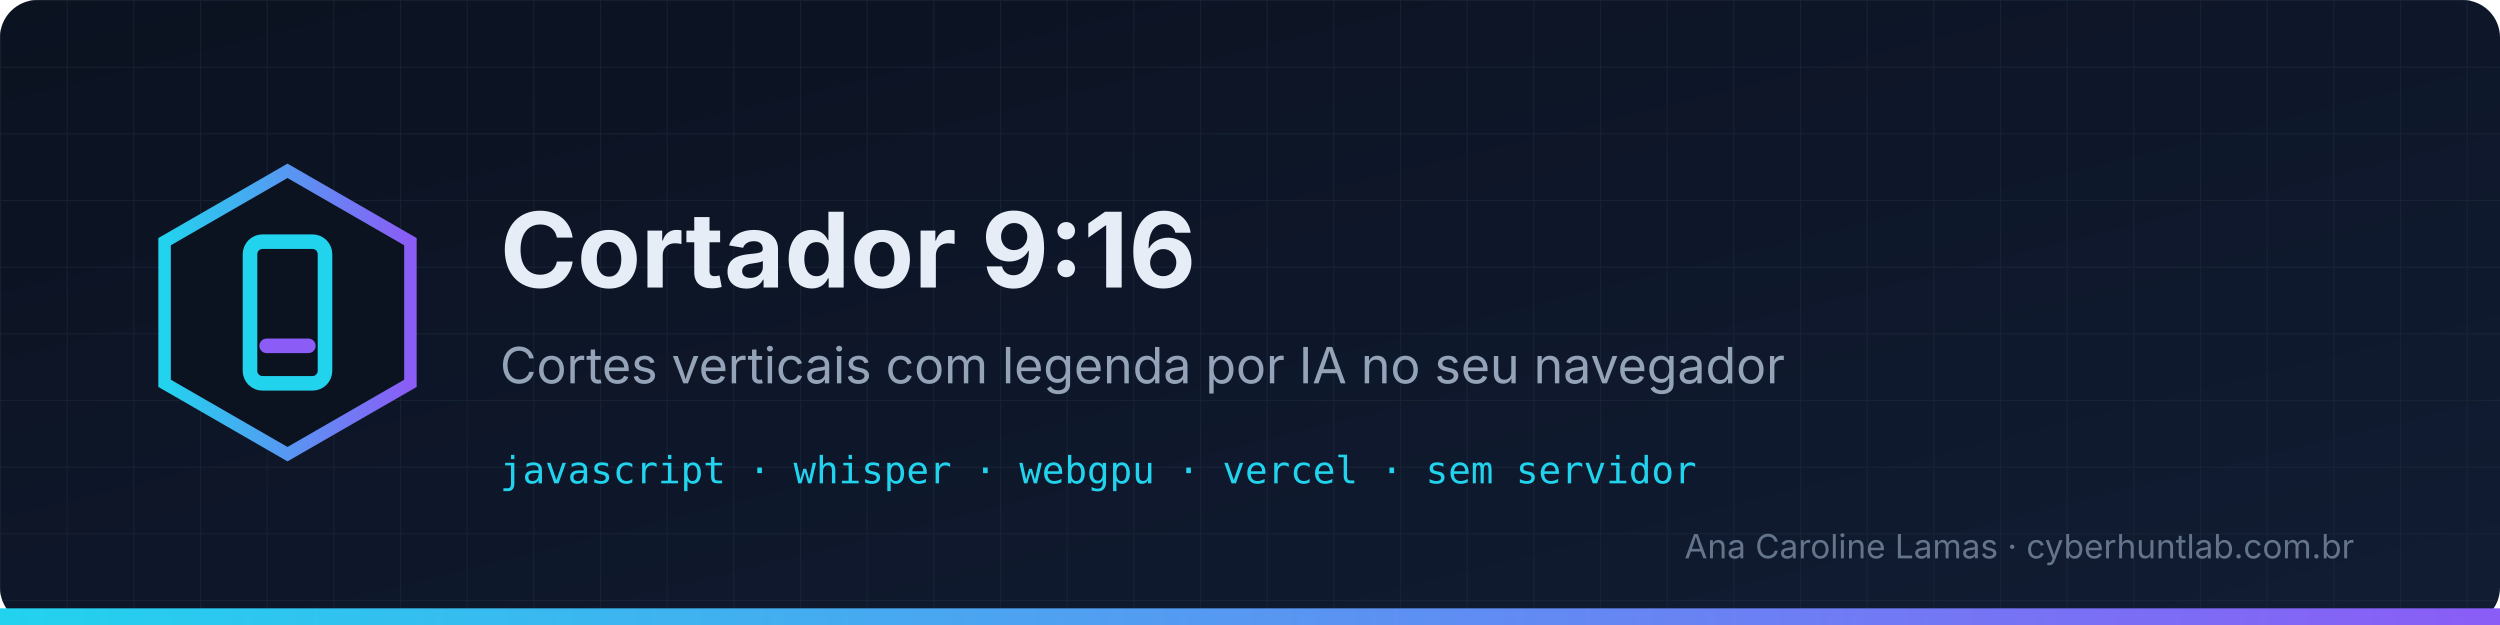
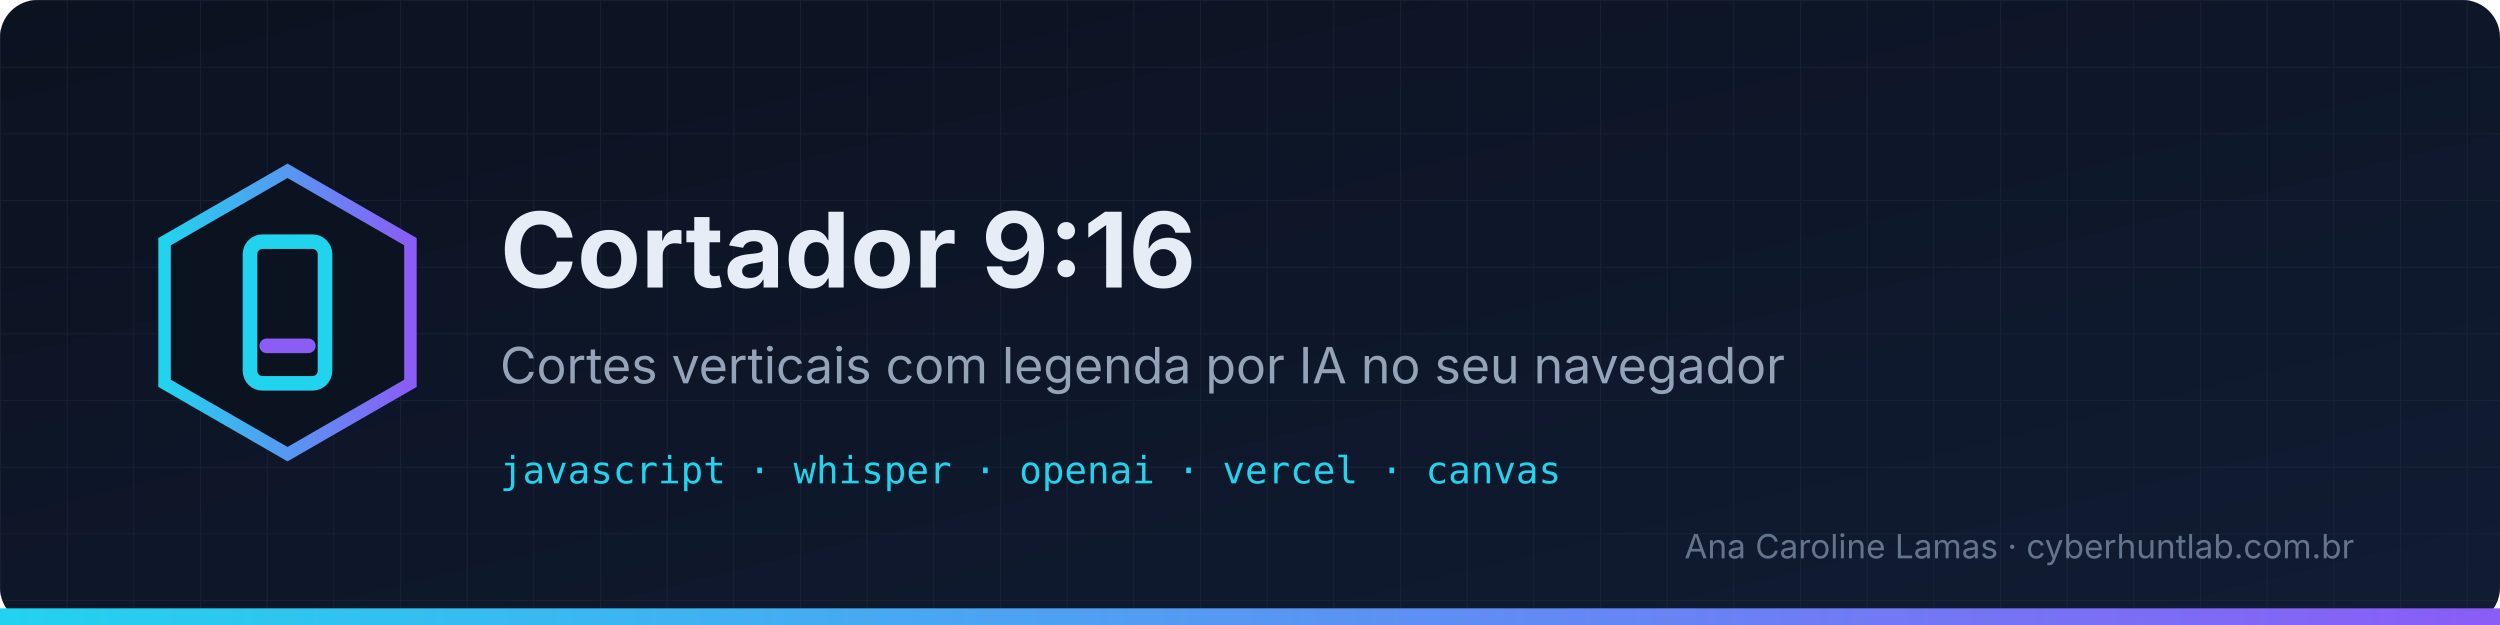
<svg xmlns="http://www.w3.org/2000/svg" width="1200" height="300" viewBox="0 0 1200 300" role="img" aria-label="Cortador 9:16">
  <defs>
    <linearGradient id="bg" x1="0" y1="0" x2="1" y2="1">
      <stop offset="0" stop-color="#0B1220" />
      <stop offset="1" stop-color="#111C33" />
    </linearGradient>
    <linearGradient id="ac" x1="0" y1="0" x2="1" y2="0">
      <stop offset="0" stop-color="#22D3EE" />
      <stop offset="1" stop-color="#8B5CF6" />
    </linearGradient>
    <pattern id="grid" width="32" height="32" patternUnits="userSpaceOnUse">
      <path d="M32 0H0V32" fill="none" stroke="#1E293B" stroke-width="1" />
    </pattern>
  </defs>
  <rect width="1200" height="300" rx="18" fill="url(#bg)" />
  <rect width="1200" height="300" rx="18" fill="url(#grid)" opacity="0.55" />
  <rect x="0" y="292" width="1200" height="8" fill="url(#ac)" />
  <g transform="translate(70 82)">
    <path d="M68 0 127 34v68L68 136 9 102V34Z" fill="#0B1220" stroke="url(#ac)" stroke-width="6" />
    <rect x="50" y="34" width="36" height="68" rx="6" fill="none" stroke="#22D3EE" stroke-width="7" />
    <path d="M58 84h20" stroke="#8B5CF6" stroke-width="7" stroke-linecap="round" />
  </g>
  <text x="240" y="138" font-family="Segoe UI, Inter, Helvetica, Arial, sans-serif" font-size="50" font-weight="700" fill="#E6EDF7">Cortador 9:16</text>
  <text x="240" y="184" font-family="Segoe UI, Inter, Helvetica, Arial, sans-serif" font-size="24" fill="#94A3B8">Cortes verticais com legenda por IA no seu navegador</text>
-   <text x="240" y="232" font-family="JetBrains Mono, Consolas, monospace" font-size="18" fill="#22D3EE">javascript · whisper · webgpu · vercel · sem servidor</text>
+   <text x="240" y="232" font-family="JetBrains Mono, Consolas, monospace" font-size="18" fill="#22D3EE">javascript · whisper · openai · vercel · canvas</text>
  <text x="1130" y="268" text-anchor="end" font-family="Segoe UI, Inter, Helvetica, Arial, sans-serif" font-size="16" fill="#64748B">Ana Caroline Lamas · cyberhuntlab.com.br</text>
</svg>
